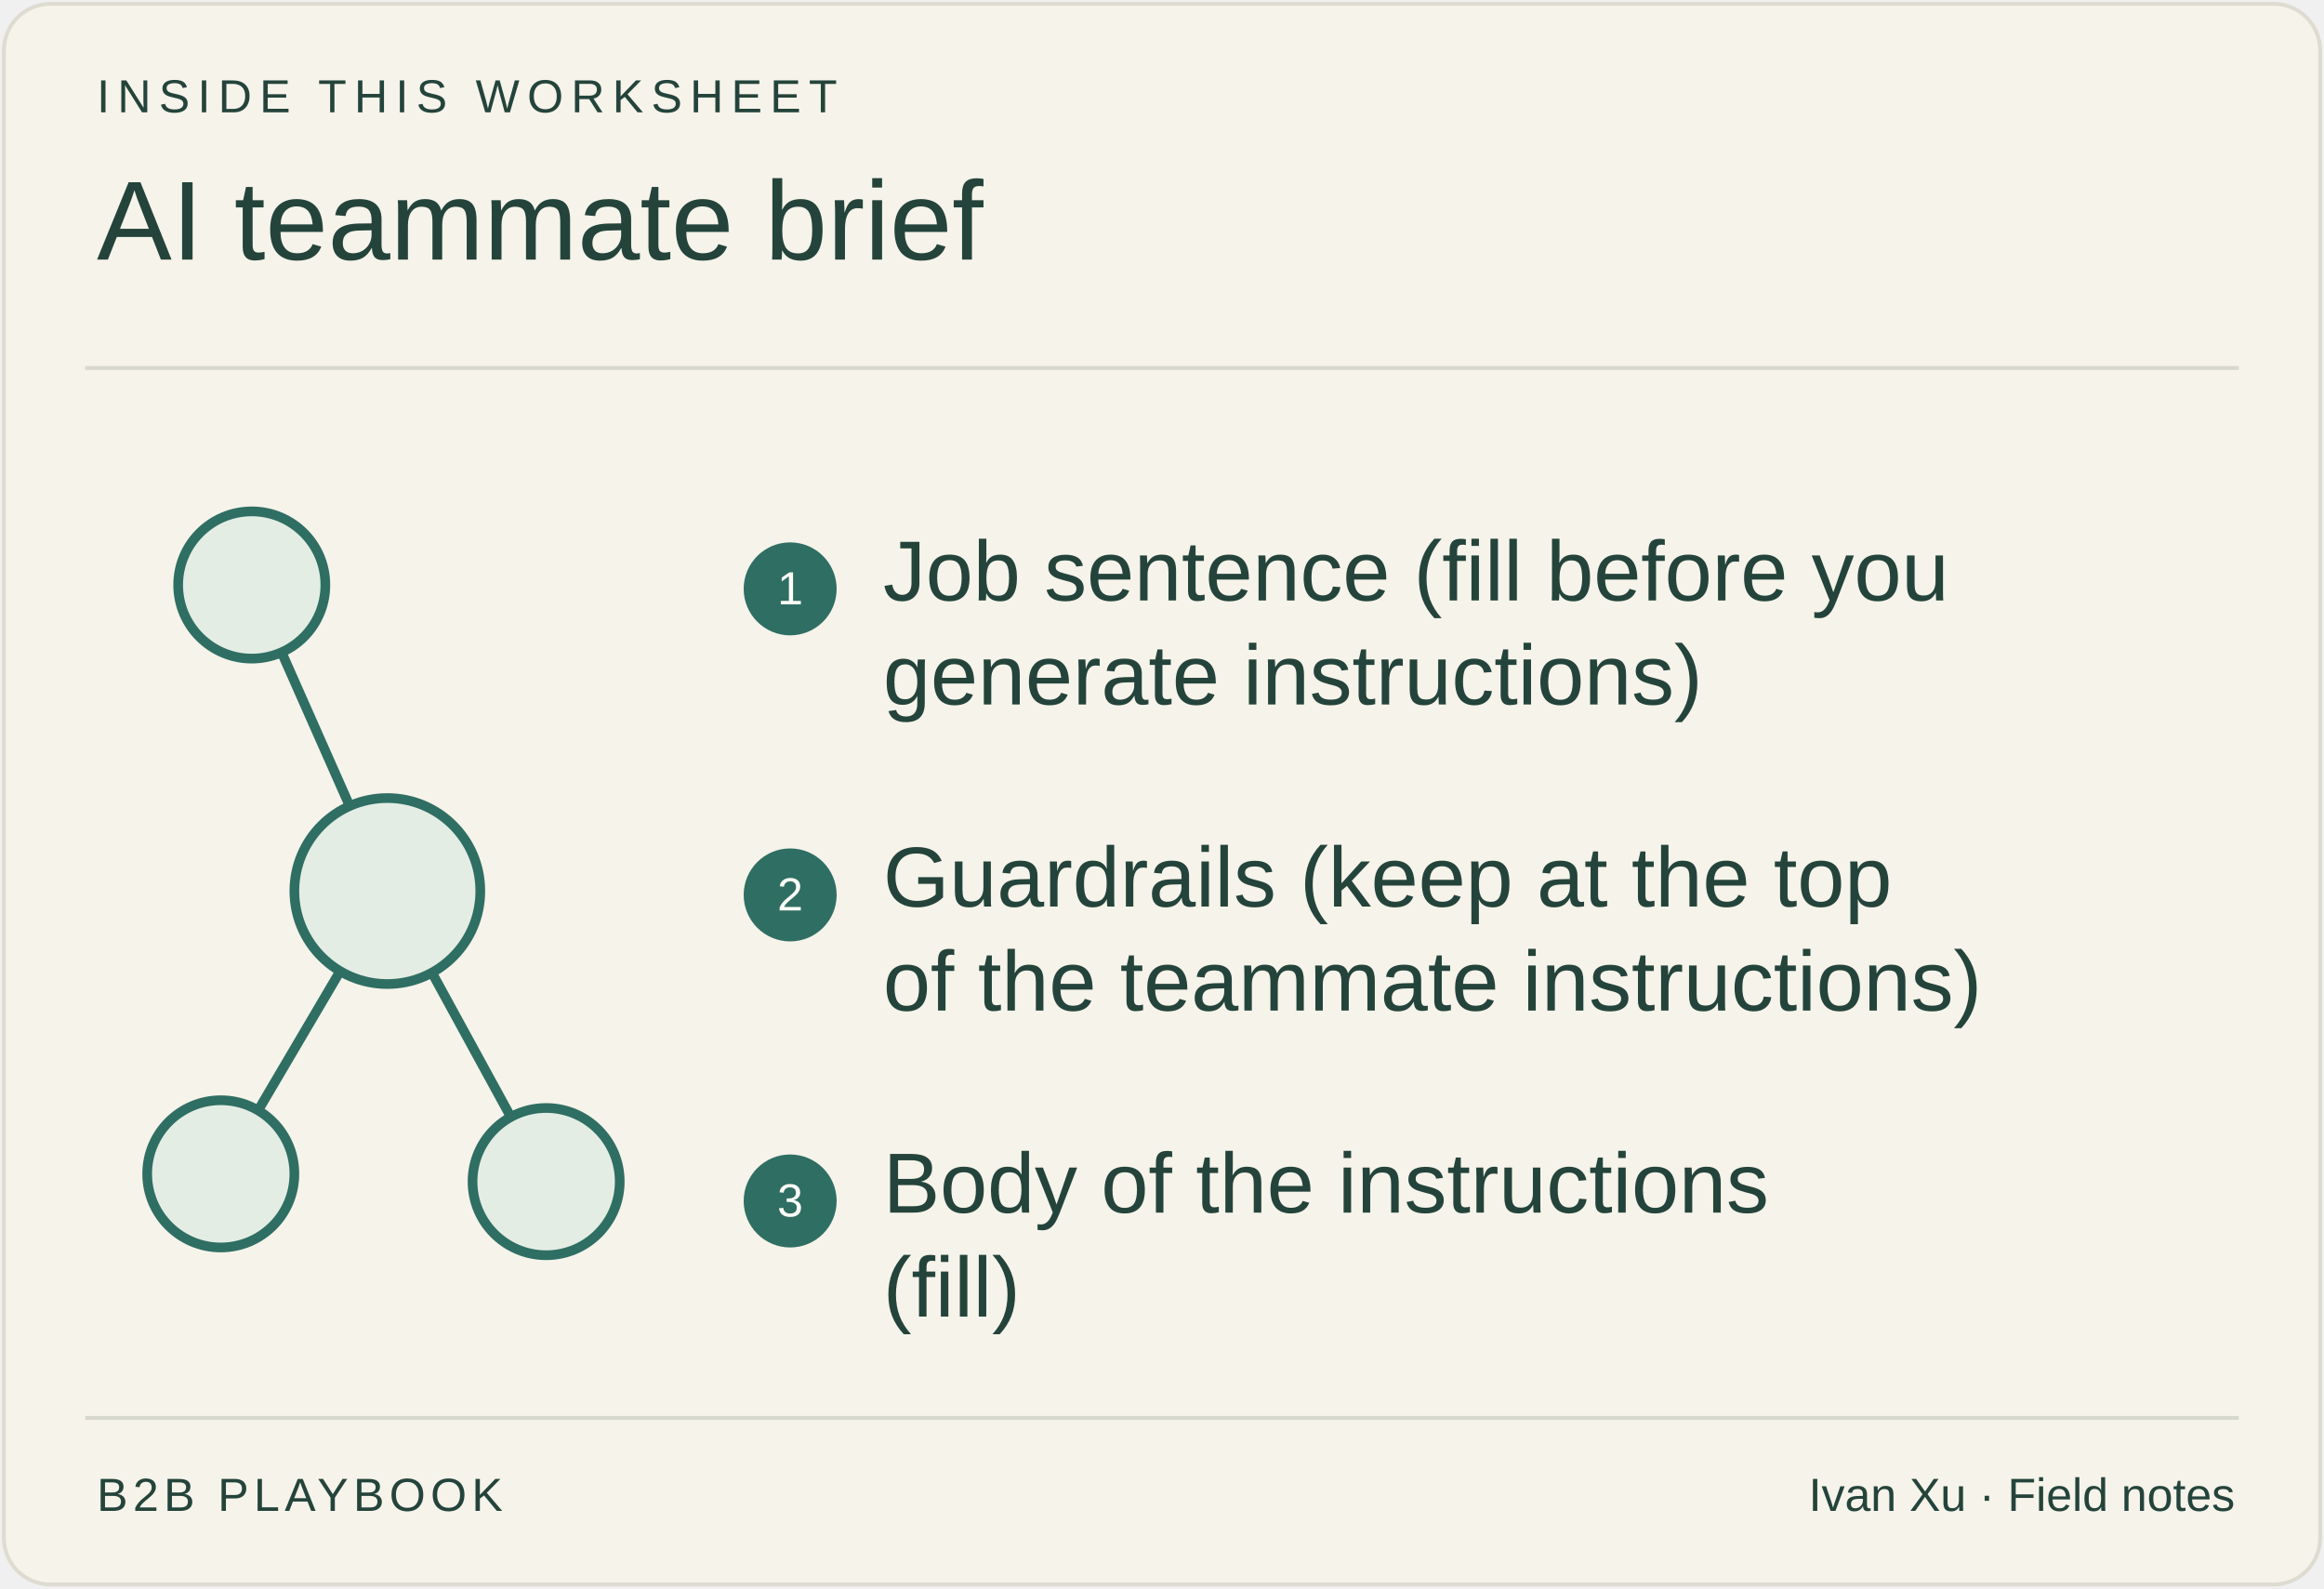
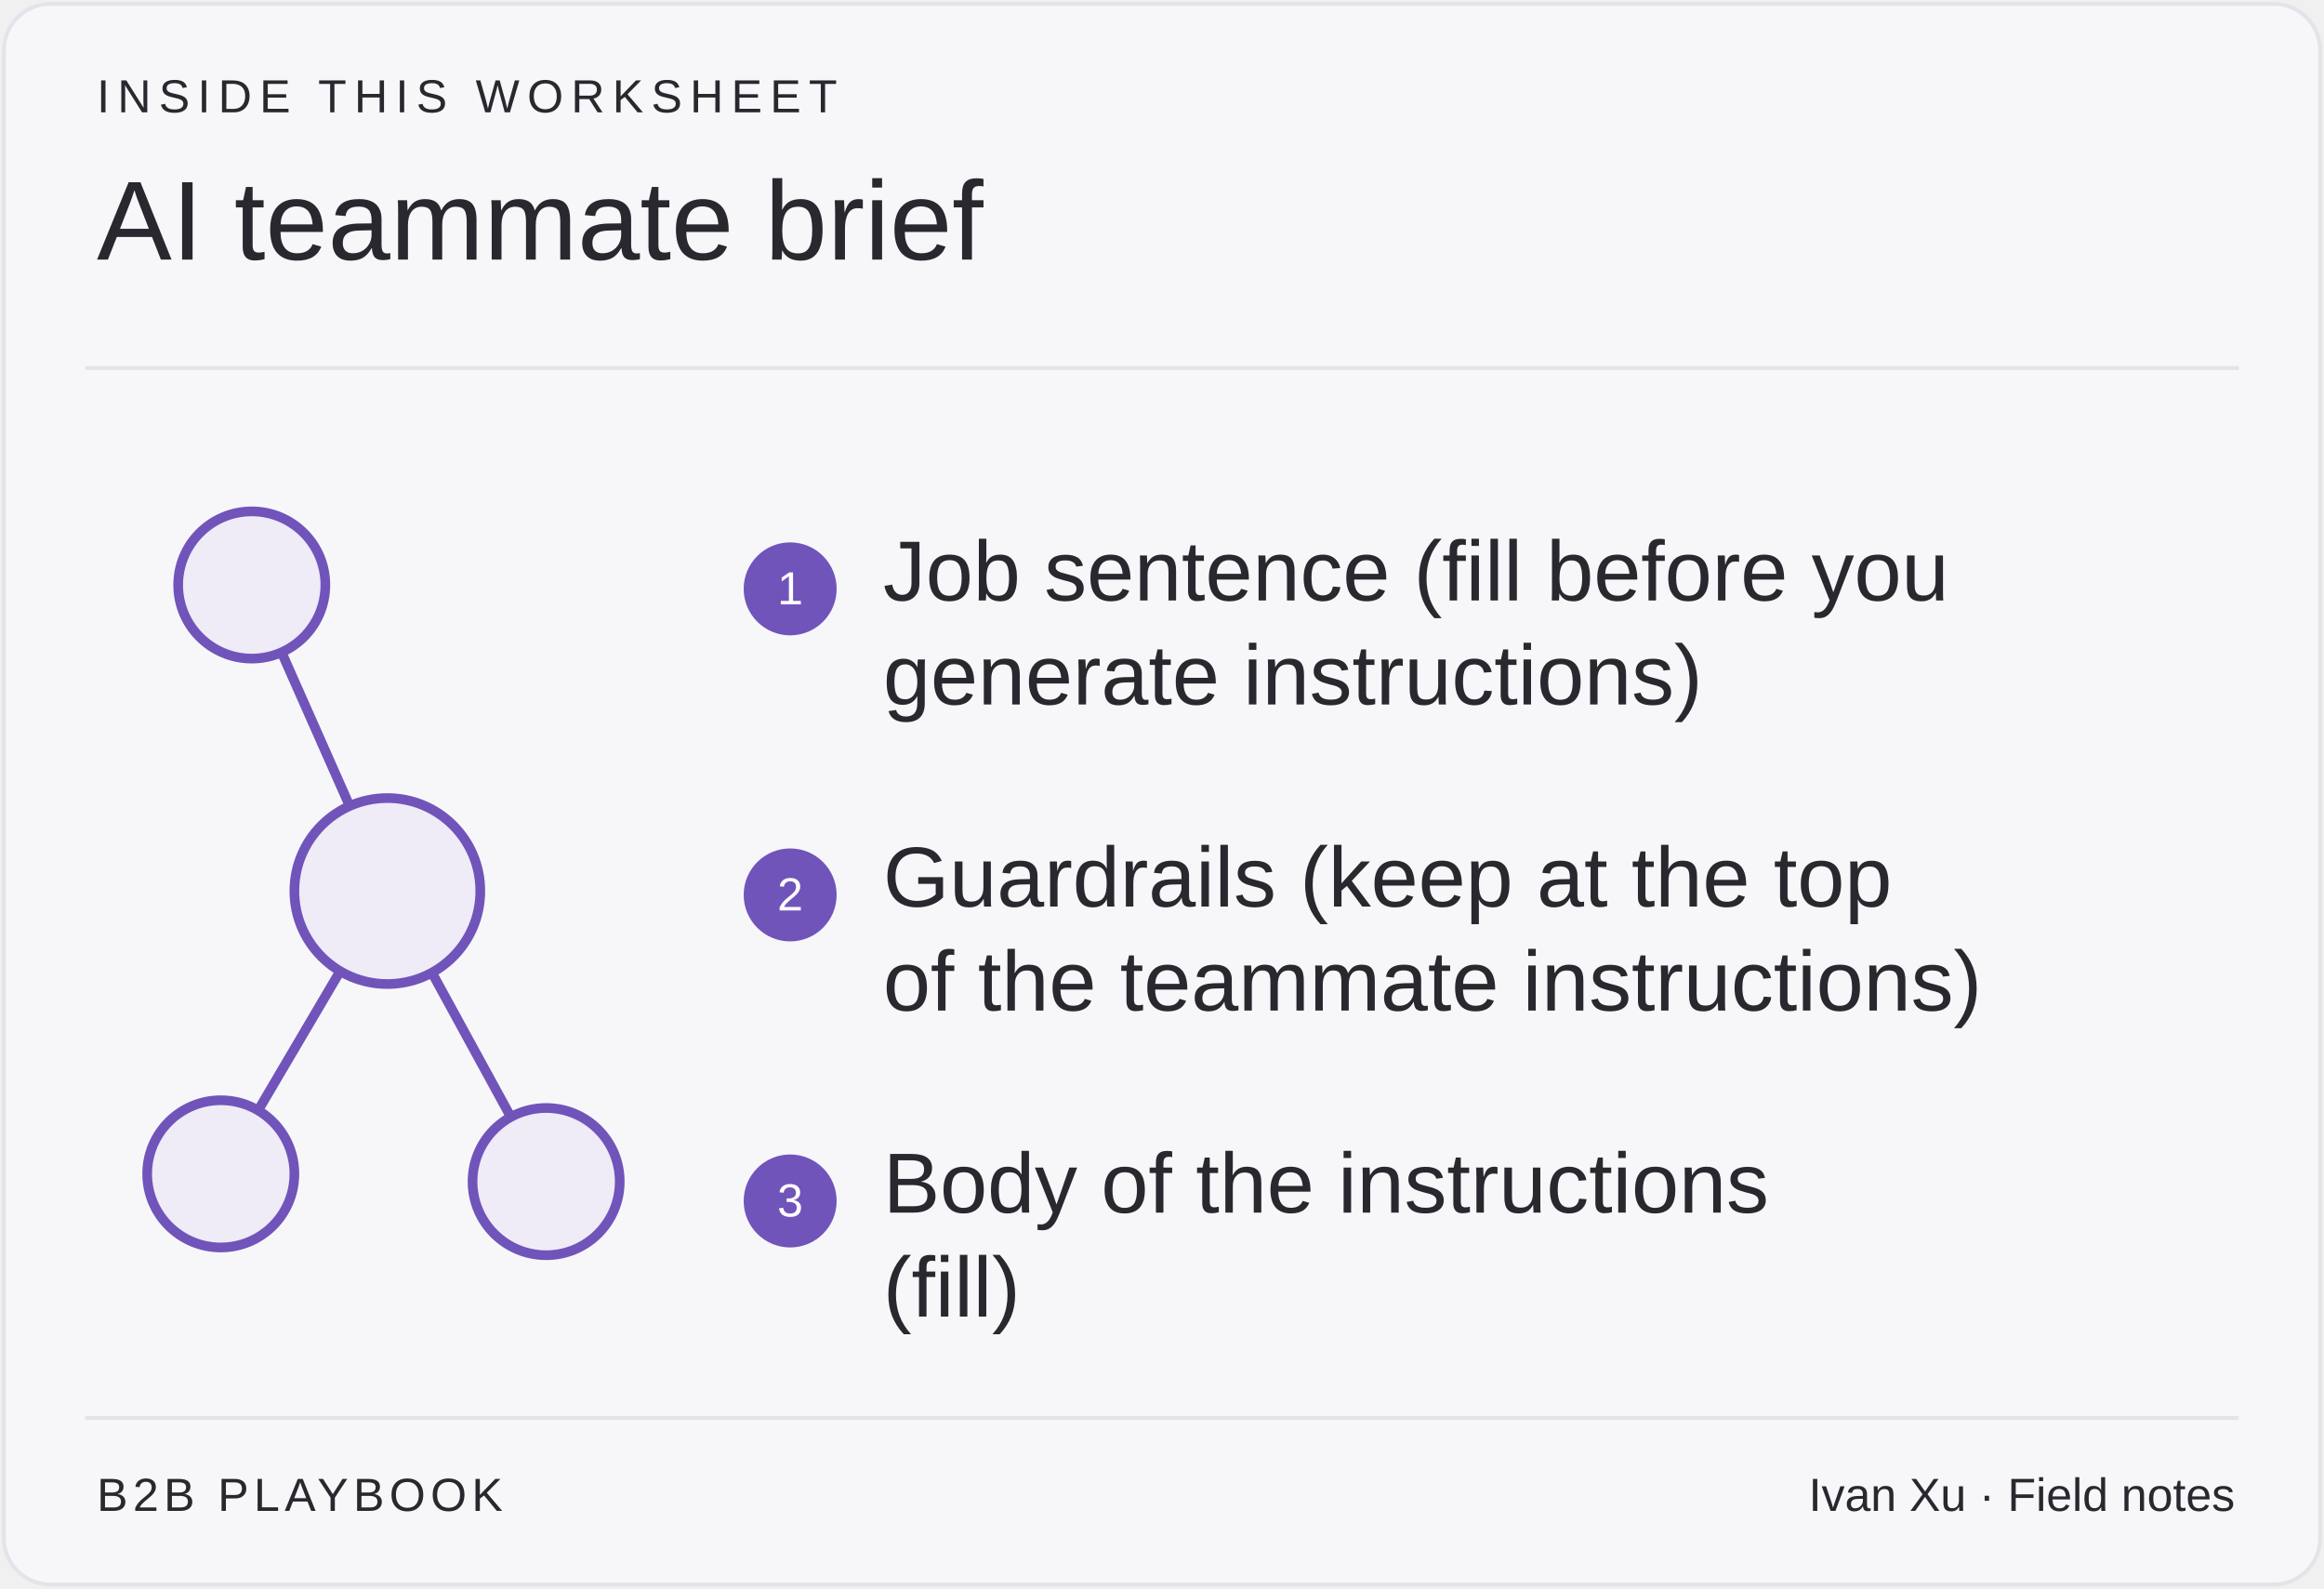
<svg xmlns="http://www.w3.org/2000/svg" width="600" height="410" viewBox="0 0 600 410" role="img" aria-labelledby="title description">
-   <style>@media (prefers-color-scheme: dark){[fill="#F6F3EA"]{fill:#24362E}[fill="#24443B"]{fill:#E3EBDD}[fill="#E4EDE4"]{fill:#344A40}[fill="#FFFDF7"]{fill:#1B2923}[fill="#2F6E63"]{fill:#A4CDBC}[stroke="#2F6E63"]{stroke:#A4CDBC}[stroke="#DEDCD1"],[stroke="#D7D9CD"],[stroke="#DADCCF"]{stroke:#486052}}</style>
-   <rect x="1" y="1" width="598" height="408" rx="12" fill="#F6F3EA" stroke="#DEDCD1" />
-   <path d="M22 95h556M22 366h556" stroke="#D7D9CD" />
-   <g fill="#24443B" font-family="Arial, Helvetica, sans-serif">
+   <style>@media (prefers-color-scheme: dark){[fill="#F7F7FA"]{fill:#202024}[fill="#29282F"]{fill:#EDECF2}[fill="#EFEBF7"]{fill:#302A40}[fill="#FFFFFF"]{fill:#18171C}[fill="#7054BA"]{fill:#B6A0ED}[stroke="#7054BA"]{stroke:#B6A0ED}[stroke="#E4E3EA"],[stroke="#E4E3EA"],[stroke="#E4E3EA"]{stroke:#45414E}}</style>
+   <rect x="1" y="1" width="598" height="408" rx="12" fill="#F7F7FA" stroke="#E4E3EA" />
+   <path d="M22 95h556M22 366h556" stroke="#E4E3EA" />
+   <g fill="#29282F" font-family="Arial, Helvetica, sans-serif">
    <text x="25" y="29" font-size="12" letter-spacing="2">INSIDE THIS WORKSHEET</text>
    <text x="25" y="67" font-size="29">
      <tspan x="25" dy="0">AI teammate brief</tspan>
    </text>
-     <g stroke="#2F6E63" stroke-width="2.5" stroke-linecap="round" stroke-linejoin="round" fill="#E4EDE4">
+     <g stroke="#7054BA" stroke-width="2.5" stroke-linecap="round" stroke-linejoin="round" fill="#EFEBF7">
      <path d="M100 230L65 151m35 79l41 75m-41-75l-43 73" fill="none" />
      <circle cx="100" cy="230" r="24" />
      <circle cx="65" cy="151" r="19" />
      <circle cx="141" cy="305" r="19" />
      <circle cx="57" cy="303" r="19" />
    </g>
-     <circle cx="204" cy="152" r="12" fill="#2F6E63" />
-     <text x="204" y="156" text-anchor="middle" font-size="12" fill="#FFFDF7">1</text>
+     <circle cx="204" cy="152" r="12" fill="#7054BA" />
+     <text x="204" y="156" text-anchor="middle" font-size="12" fill="#FFFFFF">1</text>
    <text x="228" y="155" font-size="22">
      <tspan x="228" dy="0">Job sentence (fill before you</tspan>
      <tspan x="228" dy="26.84">generate instructions)</tspan>
    </text>
-     <circle cx="204" cy="231" r="12" fill="#2F6E63" />
-     <text x="204" y="235" text-anchor="middle" font-size="12" fill="#FFFDF7">2</text>
+     <circle cx="204" cy="231" r="12" fill="#7054BA" />
+     <text x="204" y="235" text-anchor="middle" font-size="12" fill="#FFFFFF">2</text>
    <text x="228" y="234" font-size="22">
      <tspan x="228" dy="0">Guardrails (keep at the top</tspan>
      <tspan x="228" dy="26.84">of the teammate instructions)</tspan>
    </text>
-     <circle cx="204" cy="310" r="12" fill="#2F6E63" />
-     <text x="204" y="314" text-anchor="middle" font-size="12" fill="#FFFDF7">3</text>
+     <circle cx="204" cy="310" r="12" fill="#7054BA" />
+     <text x="204" y="314" text-anchor="middle" font-size="12" fill="#FFFFFF">3</text>
    <text x="228" y="313" font-size="22">
      <tspan x="228" dy="0">Body of the instructions</tspan>
      <tspan x="228" dy="26.84">(fill)</tspan>
    </text>
    <text x="25" y="390" font-size="12" letter-spacing="1.3">B2B PLAYBOOK</text>
    <text x="577" y="390" text-anchor="end" font-size="12">Ivan Xu · Field notes</text>
  </g>
</svg>
